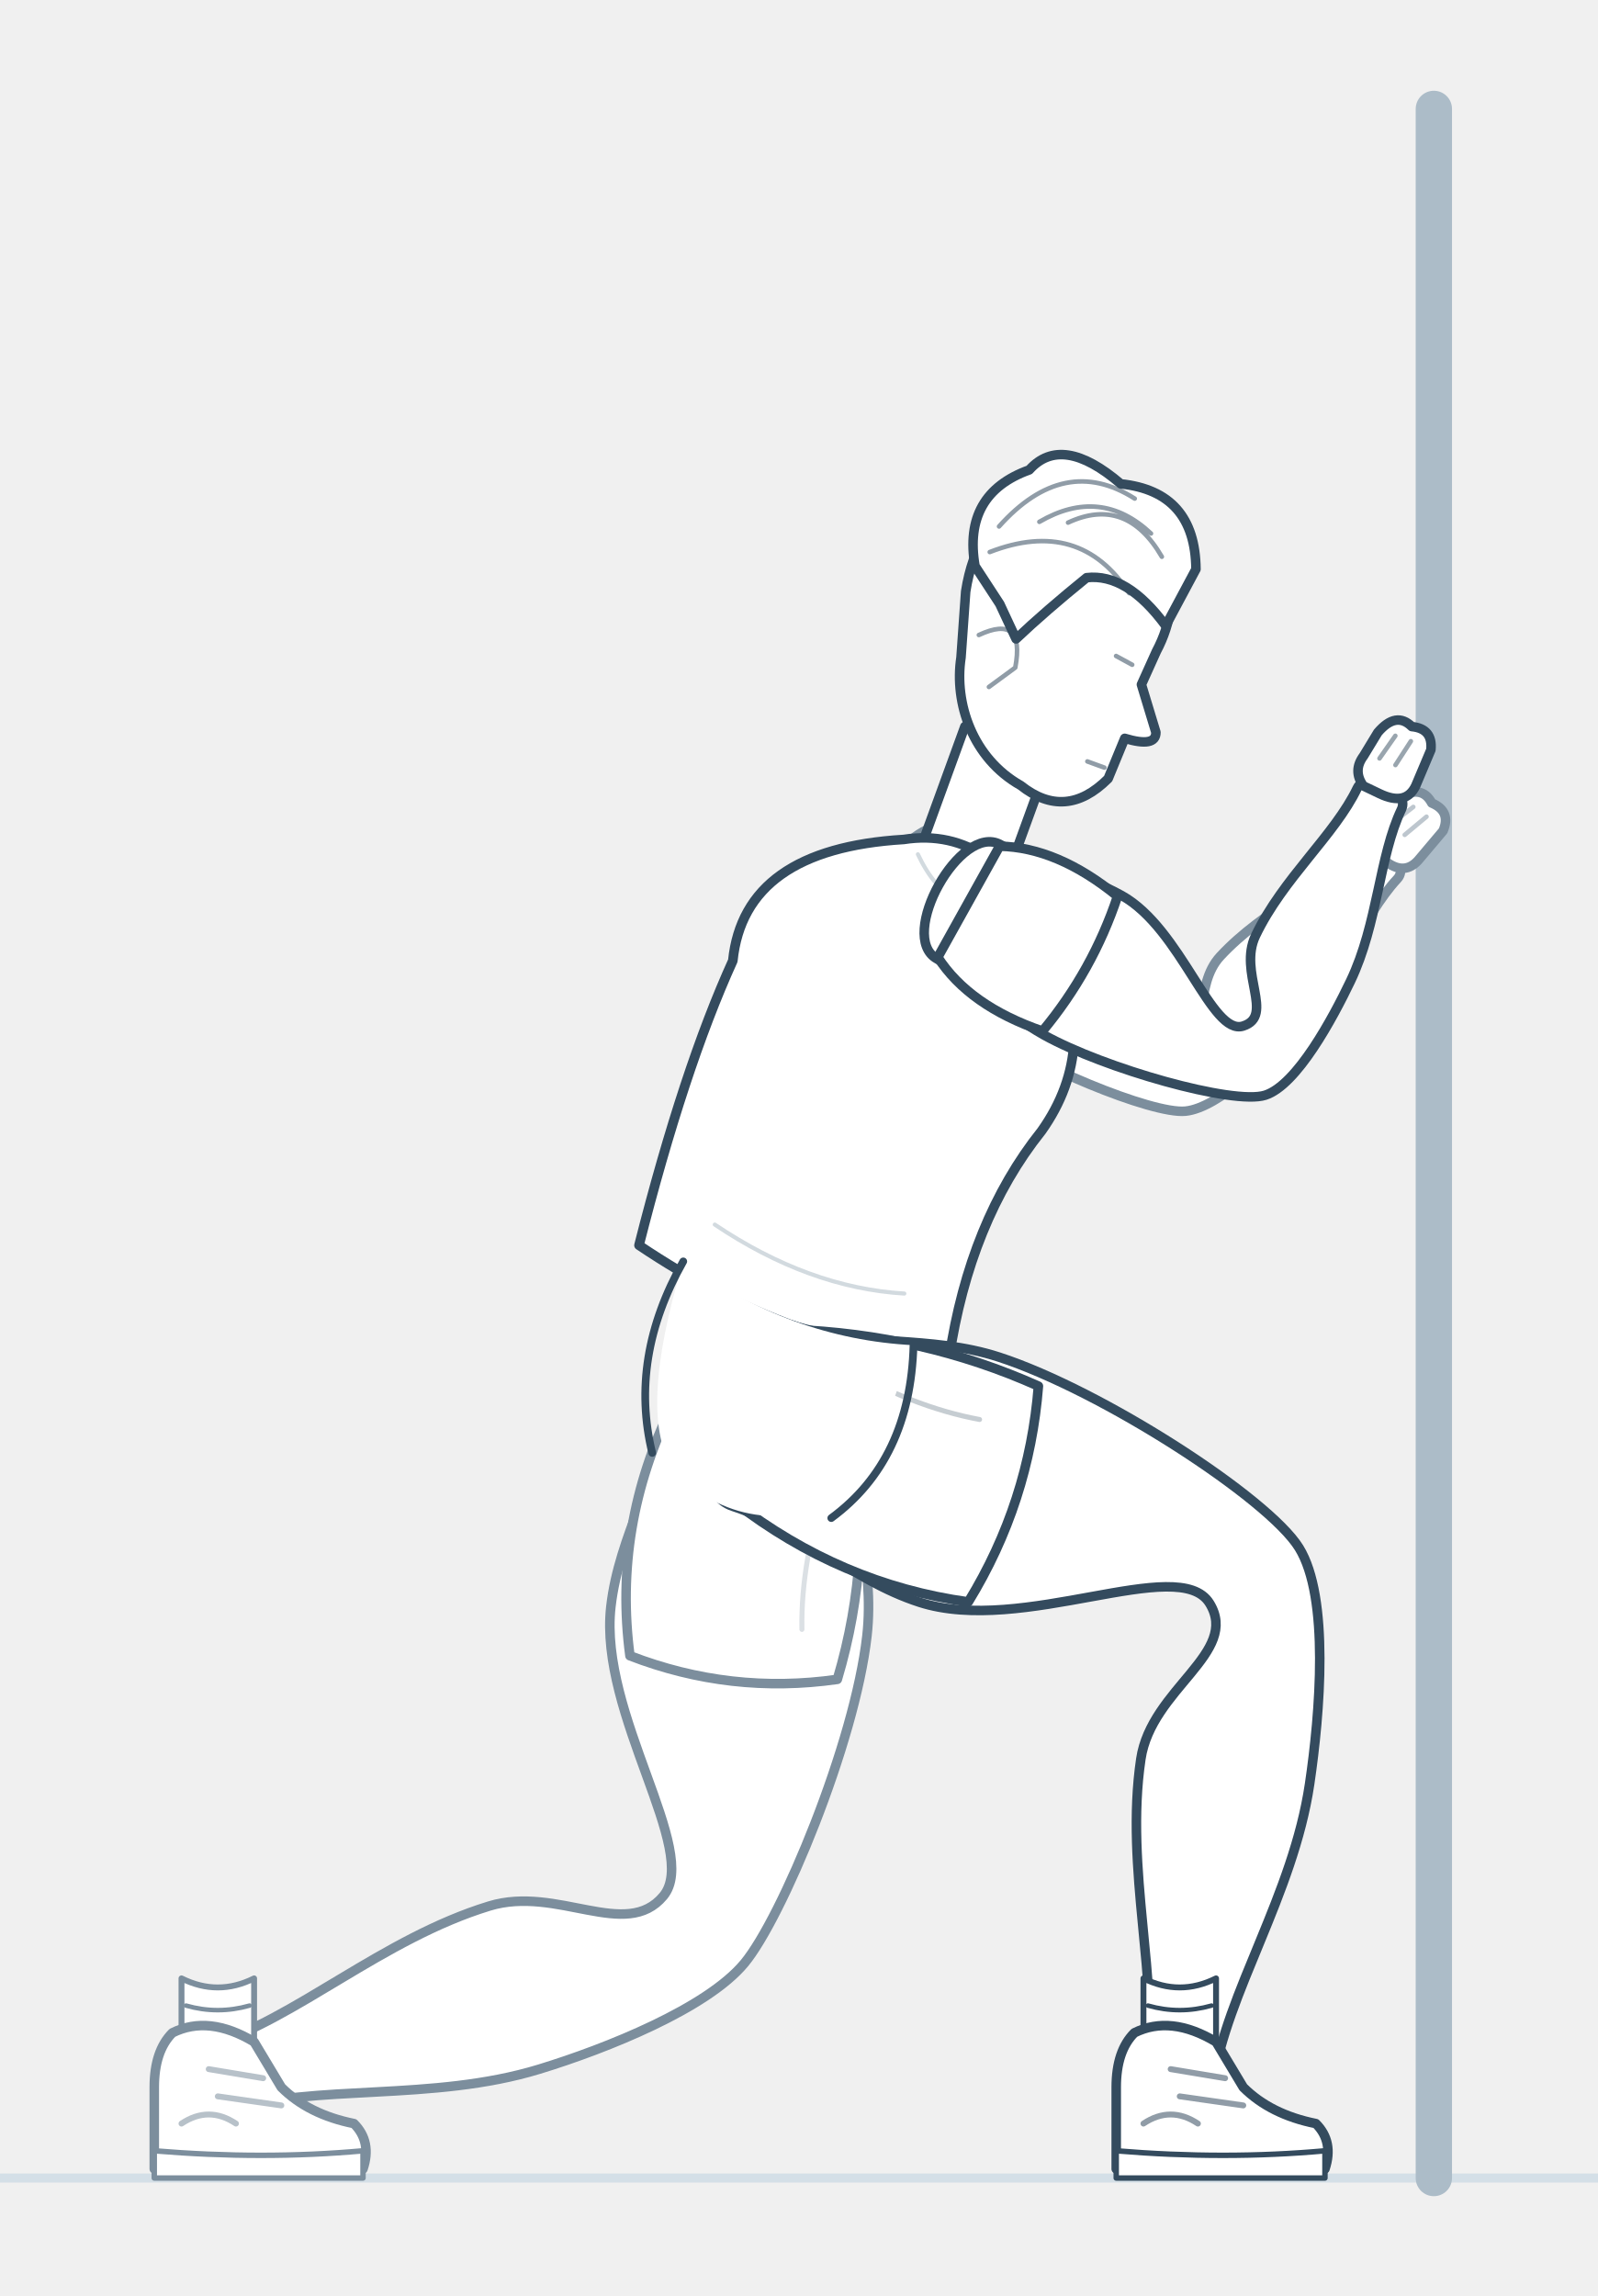
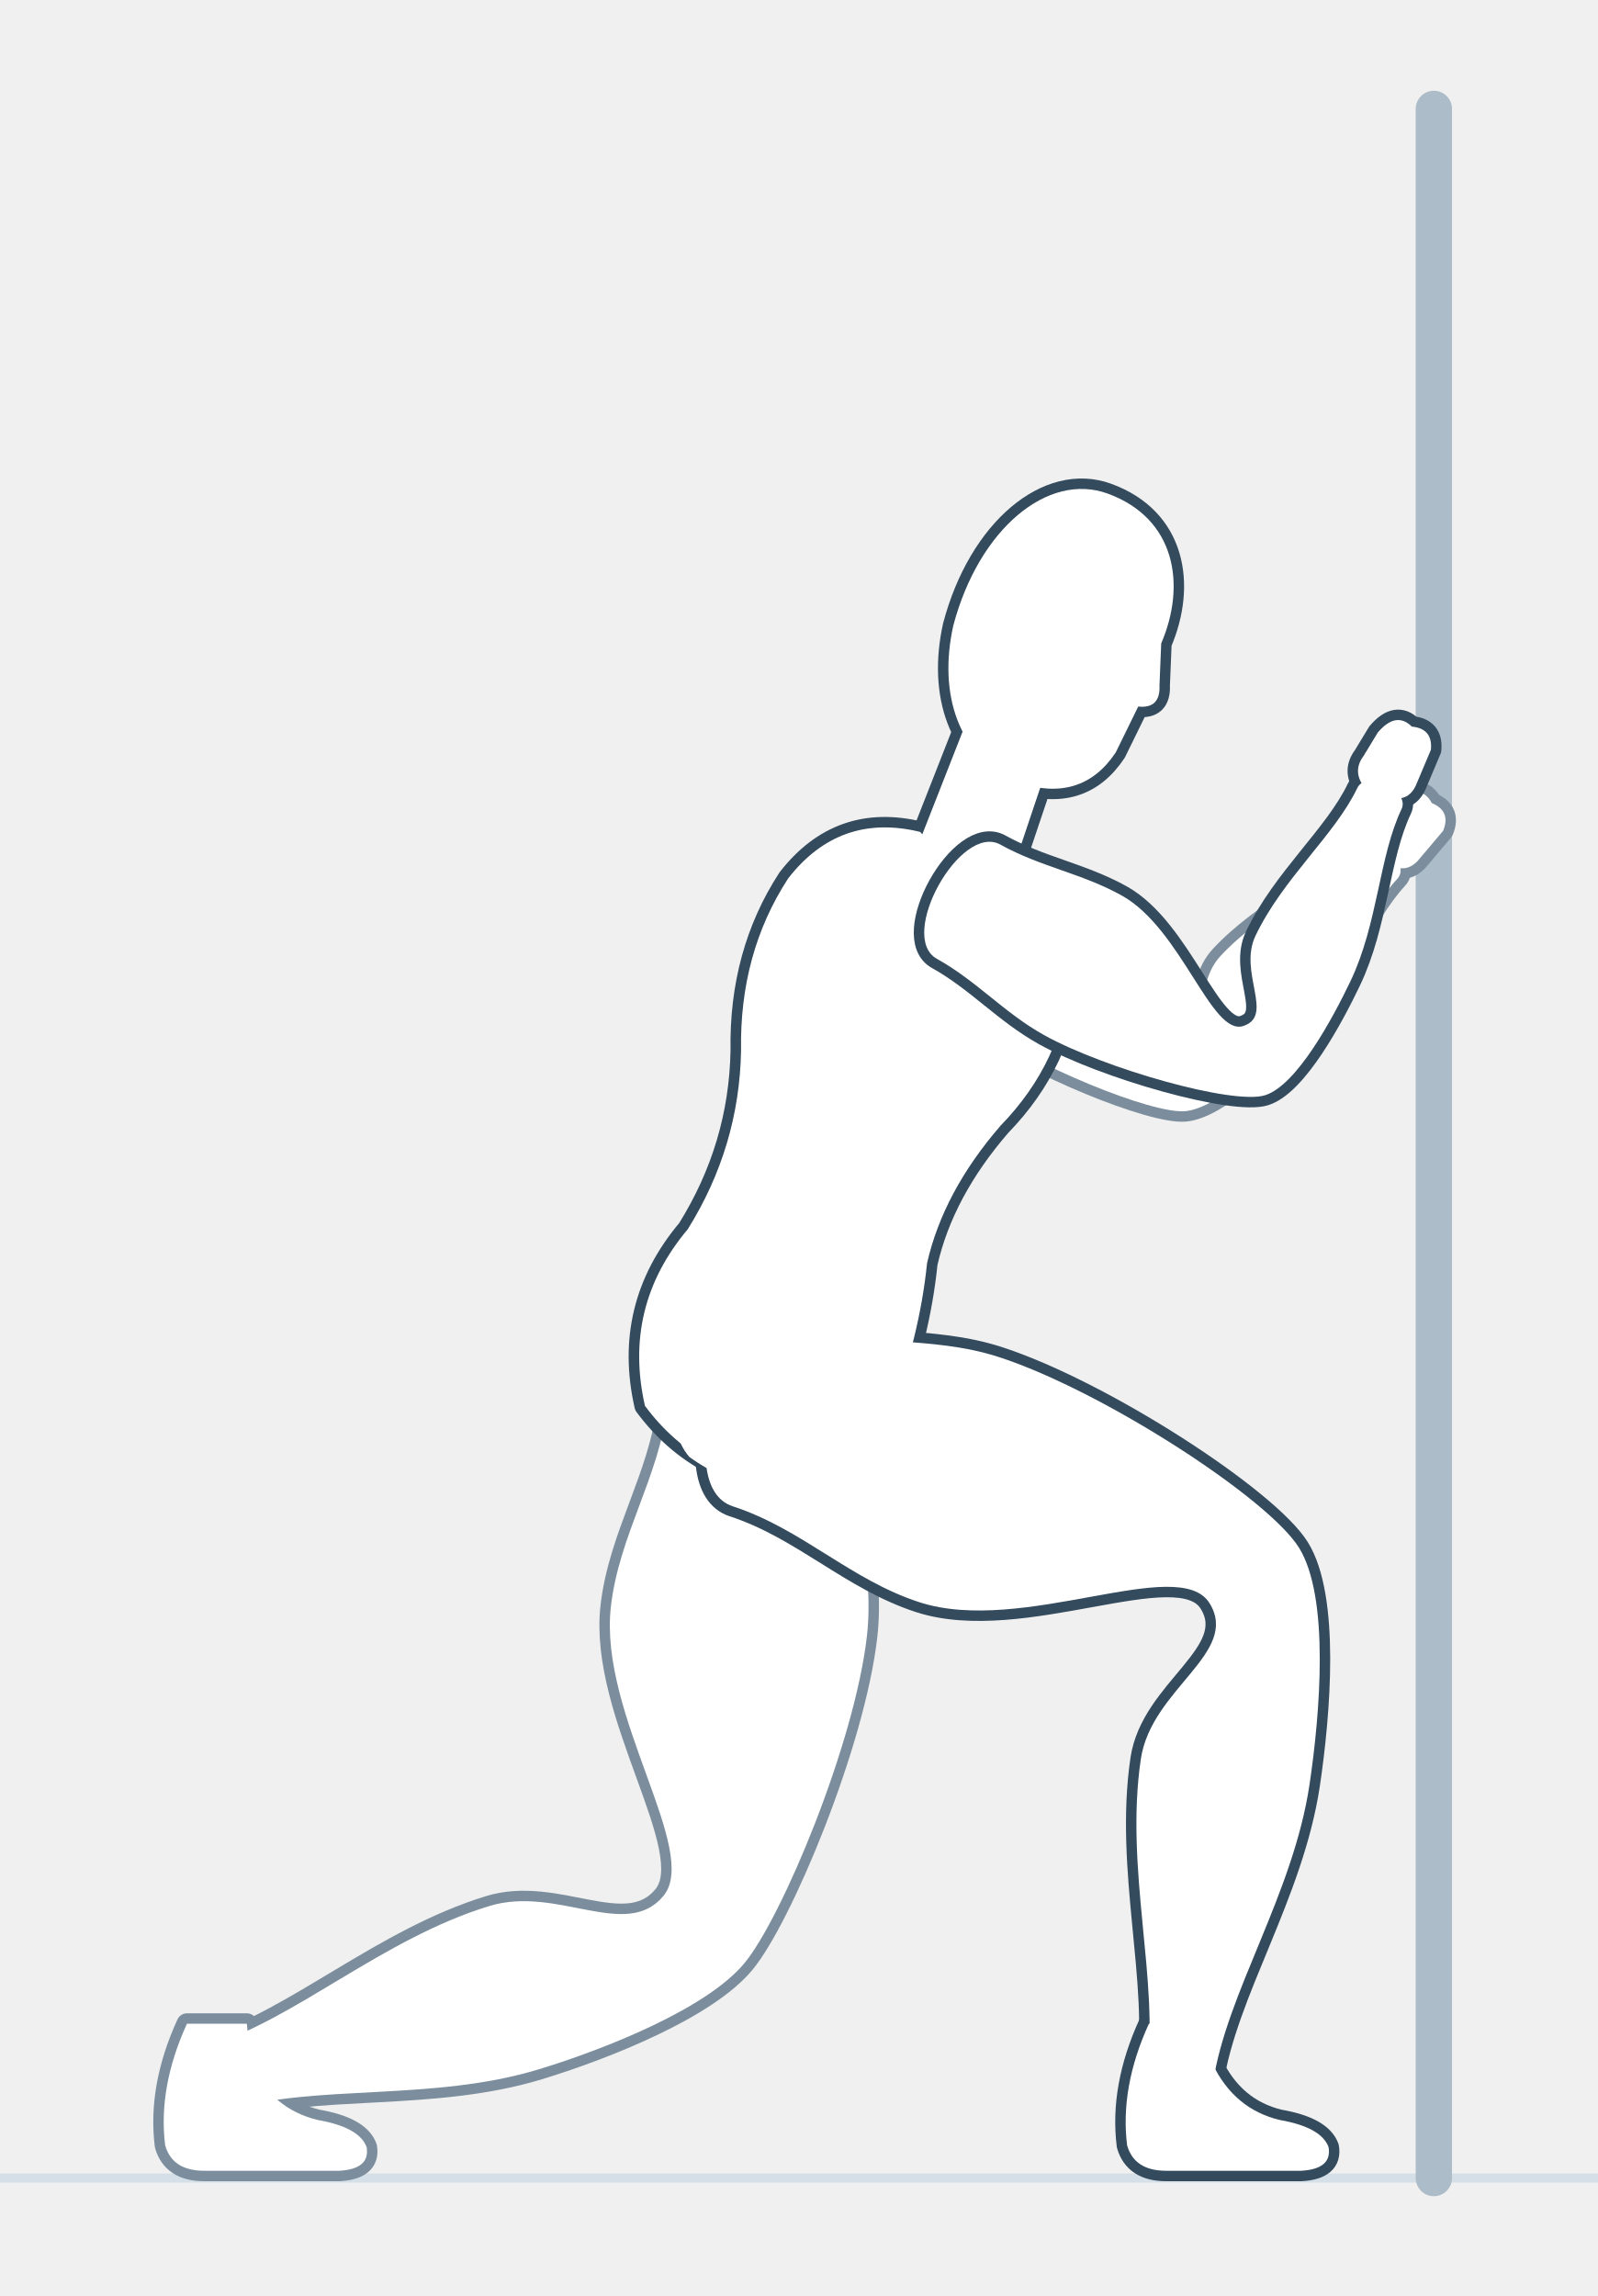
<svg xmlns="http://www.w3.org/2000/svg" viewBox="83 24 176 253">
  <path d="M-300 264H800" fill="none" stroke="#d4dfe7" />
  <path d="M241,36L241,264" fill="none" stroke="#acbcc8" stroke-width="4" stroke-linecap="round" stroke-linejoin="round" />
  <g class="bw-human-athlete bw-human-outline bw-human-natural bw-human-sketch bw-human-side" stroke="#344b5e" stroke-width="1.05" stroke-linecap="round" stroke-linejoin="round">
-     <g class="bw-human-arm bw-human-arm-left" fill="#fff" stroke="#7c8e9d">
-       <path d="M179.875,127.137C183.953,130.098 186.509,133.931 190.588,136.892C196.705,141.333 209.964,146.799 213.626,146.441C217.289,146.083 222.930,140.540 225.977,137.255C230.765,132.094 233.062,125.059 236.979,120.836C238.540,119.154 234.581,115.481 233.021,117.164C229.103,121.387 222.260,124.205 217.472,129.366C214.426,132.650 216.510,138.121 212.848,138.479C209.185,138.837 207.045,127.090 200.927,122.649C196.849,119.688 192.413,118.445 188.334,115.484C184.256,112.523 175.796,124.176 179.875,127.137Z" />
-       <g class="bw-human-sleeve" fill="#fff">
-         <path d="M179.992,126.975Q182.774,132.702 190.473,136.437Q196.761,130.499 200.460,122.680Q194.524,116.518 188.217,115.646Z" />
-       </g>
-       <g class="bw-muscle-traces" data-side="left" />
-       <g class="bw-human-hand" transform="translate(237.380,116.434) rotate(-47.149)">
-         <path d="M-3,-2.2 Q-2,-4 0,-3.6 L3,-3.3 Q6,-2.5 5.2,-.2 Q6,2 3.8,2.8 L-.5,3 Q-3,3 -3,-.2Z" />
-         <path d="M.5,-1.9L3.5,-1.4 M.6,0L3.7,.4" fill="none" stroke-width=".5" opacity=".5" />
+     <g class="bw-silhouette-ink" stroke-width="2.3">
+       <g class="bw-human-arm bw-human-arm-left" fill="#fff" stroke="#7c8e9d">
+         <path d="M179.875,127.137C183.953,130.098 186.509,133.931 190.588,136.892C196.705,141.333 209.964,146.799 213.626,146.441C217.289,146.083 222.930,140.540 225.977,137.255C230.765,132.094 233.062,125.059 236.979,120.836C238.540,119.154 234.581,115.481 233.021,117.164C229.103,121.387 222.260,124.205 217.472,129.366C214.426,132.650 216.510,138.121 212.848,138.479C209.185,138.837 207.045,127.090 200.927,122.649C196.849,119.688 192.413,118.445 188.334,115.484C184.256,112.523 175.796,124.176 179.875,127.137Z" />
+         <g display="none" class="bw-muscle-traces" data-side="left" />
+         <g class="bw-human-hand" transform="translate(237.380,116.434) rotate(-47.149)">
+           <path d="M-3,-2.2 Q-2,-4 0,-3.6 L3,-3.3 Q6,-2.5 5.2,-.2 Q6,2 3.8,2.8 L-.5,3 Q-3,3 -3,-.2Z" />
+         </g>
      </g>
    </g>
-     <g class="bw-human-leg bw-human-leg-left" fill="#fff" stroke="#7c8e9d">
-       <path d="M156.567,178.813C155.665,186.742 151.215,193.119 150.313,201.048C148.960,212.942 160.214,227.974 156.096,232.926C151.978,237.877 144.419,231.736 136.922,234.027C125.139,237.628 115.559,246.516 105.919,249.462C102.911,250.381 105.074,257.458 108.081,256.538C117.721,253.593 130.634,255.607 142.416,252.007C149.914,249.716 160.897,245.295 165.015,240.343C169.133,235.392 177.178,216.153 178.531,204.259C179.433,196.330 176.530,189.116 177.433,181.187C178.264,173.884 157.398,171.510 156.567,178.813Z" />
-       <g class="bw-human-shorts" fill="#fff">
-         <path d="M157.064,178.869Q150.517,192.179 152.416,206.451Q163.503,210.732 175.268,209.051Q179.331,195.458 176.936,181.131Z" />
-         <path d="M174.254,187.010Q171.225,195.941 171.366,203.547" fill="none" opacity=".28" stroke-width=".55" />
-       </g>
-       <g class="bw-muscle-traces" data-side="left" />
-       <g class="bw-human-shoe" transform="translate(107.000,253.000) rotate(0.000)" fill="#fff">
-         <path d="M-4,-11Q0,-9 4,-11L4,-3Q0,-1 -4,-3Z" fill="#fff" stroke-width=".65" />
-         <path d="M-3.5,-8Q0,-7 3.5,-8" fill="none" stroke-width=".5" />
-         <path d="M-5,-5 Q-1,-7 4,-4 L7,1 Q10,4 15,5 Q17,7 16,10 L-7,10 L-7,1 Q-7,-3 -5,-5Z" />
-         <path d="M-7,8 Q5,9 16,8 L16,11 L-7,11Z" fill="#fff" stroke-width=".6" />
-         <path d="M-1,-1L5,0 M0,2L7,3 M-4,5Q-1,3 2,5" fill="none" stroke-width=".65" opacity=".55" />
+     <g class="bw-silhouette-fill" stroke="none">
+       <g class="bw-human-arm bw-human-arm-left" fill="#fff" stroke="none">
+         <path d="M179.875,127.137C183.953,130.098 186.509,133.931 190.588,136.892C196.705,141.333 209.964,146.799 213.626,146.441C217.289,146.083 222.930,140.540 225.977,137.255C230.765,132.094 233.062,125.059 236.979,120.836C238.540,119.154 234.581,115.481 233.021,117.164C229.103,121.387 222.260,124.205 217.472,129.366C214.426,132.650 216.510,138.121 212.848,138.479C209.185,138.837 207.045,127.090 200.927,122.649C196.849,119.688 192.413,118.445 188.334,115.484C184.256,112.523 175.796,124.176 179.875,127.137Z" />
+         <g class="bw-muscle-traces" data-side="left" />
+         <g class="bw-human-hand" transform="translate(237.380,116.434) rotate(-47.149)">
+           <path d="M-3,-2.2 Q-2,-4 0,-3.6 L3,-3.3 Q6,-2.5 5.2,-.2 Q6,2 3.8,2.8 L-.5,3 Q-3,3 -3,-.2Z" />
+         </g>
      </g>
    </g>
-     <g class="bw-human-torso" transform="translate(167.000,180.000) rotate(20.000)">
-       <g transform="translate(0 -67) rotate(0.000) scale(1) translate(0 67)">
-         <path d="M-5,-79L-5,-65Q0,-62 5,-66L5,-80Z" fill="#fff" />
-         <path d="M-10,-93C-12,-103 -6,-109 1,-108C9,-108 13,-101 12,-94L11.7,-90L15,-85.6Q15.6,-84 12,-83.8L11.8,-79Q9,-73 3,-75C-3,-76 -7,-81 -8,-86Z" fill="#fff" />
-         <path d="M-10,-96Q-14,-103 -8,-108Q-6,-113 2,-110Q10,-112 13,-104L12,-97Q6,-101 2,-99Q-1,-94 -3,-90L-6,-93Z" fill="#fff" />
-         <path d="M-7,-89q4,-4 5,2l-2,3M8,-92l2,.3M9,-80h2M-9,-98q8,-7 16,-1 M-9,-101q4,-10 13,-8 M-5,-103q5,-6 12,-3 M-2,-104q5,-5 11,0" fill="none" stroke-width=".5" opacity=".55" />
-       </g>
-       <g transform="scale(1.010 1)">
-         <path d="M-7,-65 Q2,-70 12,-60 Q21,-51 18,-40 Q14,-28 17,-13 Q1,-8 -19,-13 Q-21,-33 -20,-46 Q-23,-58 -7,-65Z" fill="#fff" />
-         <path d="M-5,-64Q1,-58 6,-63 M-12,-18Q0,-15 10,-18" fill="none" stroke="#71899b" opacity=".32" stroke-width=".45" />
-         <g class="bw-muscle-traces bw-torso-muscles" />
+     <g class="bw-silhouette-ink" stroke-width="2.3">
+       <g class="bw-human-leg bw-human-leg-left" fill="#fff" stroke="#7c8e9d">
+         <path d="M156.567,178.813C155.665,186.742 151.215,193.119 150.313,201.048C148.960,212.942 160.214,227.974 156.096,232.926C151.978,237.877 144.419,231.736 136.922,234.027C125.139,237.628 115.559,246.516 105.919,249.462C102.911,250.381 105.074,257.458 108.081,256.538C117.721,253.593 130.634,255.607 142.416,252.007C149.914,249.716 160.897,245.295 165.015,240.343C169.133,235.392 177.178,216.153 178.531,204.259C179.433,196.330 176.530,189.116 177.433,181.187C178.264,173.884 157.398,171.510 156.567,178.813Z" />
+         <g display="none" class="bw-muscle-traces" data-side="left" />
+         <g class="bw-human-shoe bw-human-foot" transform="translate(107.000,253.000) rotate(0.000)" fill="#fff">
+           <path d="M-3.4,-6 Q-6.6,1 -5.8,7.4 Q-5,10.2 -1.5,10.2 L13.4,10.2 Q16.8,10 16.4,7.6 Q15.6,5.4 11,4.6 Q6,3.4 3.6,-1.6 L3.2,-6 Z" />
+         </g>
      </g>
    </g>
-     <g class="bw-human-leg bw-human-leg-right" fill="#fff" stroke="#344b5e">
-       <path d="M163.757,189.987C171.347,192.451 176.709,198.083 184.299,200.548C195.684,204.245 212.891,195.187 216.283,200.661C219.675,206.135 209.861,210.076 208.712,217.831C206.905,230.018 210.818,242.486 209.340,252.457C208.879,255.568 216.199,256.654 216.660,253.543C218.138,243.572 225.501,232.775 227.308,220.588C228.458,212.833 229.535,200.024 226.143,194.550C222.751,189.076 204.456,177.234 193.071,173.537C185.481,171.072 177.833,172.478 170.243,170.013C163.253,167.743 156.766,187.716 163.757,189.987Z" />
-       <g class="bw-human-shorts" fill="#fff">
-         <path d="M163.911,189.511Q175.649,198.580 189.703,200.516Q196.418,189.553 197.425,176.738Q184.606,170.998 170.089,170.489Z" />
-         <path d="M175.315,174.289Q183.464,179.038 190.945,180.416" fill="none" opacity=".28" stroke-width=".55" />
-       </g>
-       <g class="bw-muscle-traces" data-side="right" />
-       <g class="bw-human-shoe" transform="translate(213.000,253.000) rotate(0.000)" fill="#fff">
-         <path d="M-4,-11Q0,-9 4,-11L4,-3Q0,-1 -4,-3Z" fill="#fff" stroke-width=".65" />
-         <path d="M-3.5,-8Q0,-7 3.5,-8" fill="none" stroke-width=".5" />
-         <path d="M-5,-5 Q-1,-7 4,-4 L7,1 Q10,4 15,5 Q17,7 16,10 L-7,10 L-7,1 Q-7,-3 -5,-5Z" />
-         <path d="M-7,8 Q5,9 16,8 L16,11 L-7,11Z" fill="#fff" stroke-width=".6" />
-         <path d="M-1,-1L5,0 M0,2L7,3 M-4,5Q-1,3 2,5" fill="none" stroke-width=".65" opacity=".55" />
+     <g class="bw-silhouette-fill" stroke="none">
+       <g class="bw-human-leg bw-human-leg-left" fill="#fff" stroke="none">
+         <path d="M156.567,178.813C155.665,186.742 151.215,193.119 150.313,201.048C148.960,212.942 160.214,227.974 156.096,232.926C151.978,237.877 144.419,231.736 136.922,234.027C125.139,237.628 115.559,246.516 105.919,249.462C102.911,250.381 105.074,257.458 108.081,256.538C117.721,253.593 130.634,255.607 142.416,252.007C149.914,249.716 160.897,245.295 165.015,240.343C169.133,235.392 177.178,216.153 178.531,204.259C179.433,196.330 176.530,189.116 177.433,181.187C178.264,173.884 157.398,171.510 156.567,178.813Z" />
+         <g class="bw-muscle-traces" data-side="left" />
+         <g class="bw-human-shoe bw-human-foot" transform="translate(107.000,253.000) rotate(0.000)" fill="#fff">
+           <path d="M-3.4,-6 Q-6.6,1 -5.8,7.4 Q-5,10.2 -1.5,10.2 L13.4,10.2 Q16.8,10 16.4,7.6 Q15.6,5.4 11,4.6 Q6,3.4 3.6,-1.6 L3.2,-6 Z" />
+         </g>
      </g>
    </g>
-     <g transform="translate(167.000,180.000) rotate(20.000)" fill="#fff" stroke="none">
-       <path d="M-14,-13Q0,-9 13,-13L13,5Q3,14 -7,9Q-13,5 -14,-13Z" />
-       <path d="M-14,-13Q-16,-1 -10,8M13,-13Q17,-1 11,8" fill="none" stroke="#344b5e" stroke-width=".85" />
+     <g class="bw-silhouette-ink" stroke-width="2.3">
+       <g class="bw-human-torso" transform="translate(167.000,180.000) rotate(20.000)">
+         <g transform="translate(0 -67) rotate(0.000) scale(1) translate(0 67)">
+           <path d="M-5,-80L-5.4,-64Q0,-61.5 5.4,-64L5,-80Z" fill="#fff" />
+           <path d="M1,-108.5C9,-108.5 12.6,-102 12.2,-95L13.6,-90.6Q14.6,-88.2 12.2,-87.6L11.6,-82Q10,-75.4 2.6,-75.2C-4.6,-75.6 -9,-81.4 -10,-89C-11,-100 -6,-108.5 1,-108.5Z" fill="#fff" />
+         </g>
+         <g transform="scale(1.010 1)">
+           <path d="M-5.6,-66.4Q-14.6,-65.4 -17.4,-56.6Q-19.6,-47 -15.800,-37Q-12.400,-27 -14.6,-16.5Q-18.4,-6 -12.4,3.4Q-4,9 6,6Q12.6,3.6 13,-5Q13.2,-14 11.2,-22Q10.2,-30 13.6,-39Q17.6,-48 15.2,-57Q11.8,-65.4 5.6,-66.4Q0,-63.2 -5.6,-66.4Z" fill="#fff" />
+           <g display="none" class="bw-muscle-traces bw-torso-muscles" />
+         </g>
+       </g>
+       <g class="bw-human-leg bw-human-leg-right" fill="#fff" stroke="#344b5e">
+         <path d="M163.757,189.987C171.347,192.451 176.709,198.083 184.299,200.548C195.684,204.245 212.891,195.187 216.283,200.661C219.675,206.135 209.861,210.076 208.712,217.831C206.905,230.018 210.818,242.486 209.340,252.457C208.879,255.568 216.199,256.654 216.660,253.543C218.138,243.572 225.501,232.775 227.308,220.588C228.458,212.833 229.535,200.024 226.143,194.550C222.751,189.076 204.456,177.234 193.071,173.537C185.481,171.072 177.833,172.478 170.243,170.013C163.253,167.743 156.766,187.716 163.757,189.987Z" />
+         <g display="none" class="bw-muscle-traces" data-side="right" />
+         <g class="bw-human-shoe bw-human-foot" transform="translate(213.000,253.000) rotate(0.000)" fill="#fff">
+           <path d="M-3.4,-6 Q-6.6,1 -5.8,7.4 Q-5,10.2 -1.5,10.2 L13.4,10.2 Q16.8,10 16.4,7.6 Q15.6,5.4 11,4.6 Q6,3.4 3.6,-1.6 L3.2,-6 Z" />
+         </g>
+       </g>
+       <g transform="translate(167.000,180.000) rotate(20.000)" fill="#fff" stroke="none">
+         <path d="M-12,-12Q0,-9 11.6,-12L11.4,3Q3,9.6 -6,7Q-11.4,4 -12,-12Z" />
+       </g>
    </g>
-     <g class="bw-human-arm bw-human-arm-right" fill="#fff" stroke="#344b5e">
-       <path d="M186.241,129.654C190.645,132.105 193.641,135.604 198.045,138.055C204.651,141.732 218.907,145.799 222.413,144.682C225.919,143.565 229.882,136.155 231.814,132.113C234.850,125.761 234.952,118.361 237.436,113.165C238.426,111.094 233.554,108.765 232.564,110.835C230.080,116.032 224.385,120.758 221.348,127.110C219.416,131.152 223.490,135.942 219.984,137.060C216.478,138.177 213.210,126.353 206.605,122.677C202.201,120.226 197.648,119.523 193.244,117.072C188.840,114.621 181.837,127.203 186.241,129.654Z" />
-       <g class="bw-human-sleeve" fill="#fff">
-         <path d="M186.338,129.479Q189.786,134.832 197.877,137.618Q203.408,130.969 206.144,122.764Q199.513,117.356 193.147,117.246Z" />
+     <g class="bw-silhouette-fill" stroke="none">
+       <g class="bw-human-torso" transform="translate(167.000,180.000) rotate(20.000)">
+         <g transform="translate(0 -67) rotate(0.000) scale(1) translate(0 67)">
+           <path d="M-5,-80L-5.4,-64Q0,-61.5 5.4,-64L5,-80Z" fill="#fff" />
+           <path d="M1,-108.5C9,-108.5 12.6,-102 12.2,-95L13.6,-90.6Q14.6,-88.2 12.2,-87.6L11.6,-82Q10,-75.4 2.6,-75.2C-4.6,-75.6 -9,-81.4 -10,-89C-11,-100 -6,-108.5 1,-108.5Z" fill="#fff" />
+         </g>
+         <g transform="scale(1.010 1)">
+           <path d="M-5.6,-66.4Q-14.6,-65.4 -17.4,-56.6Q-19.6,-47 -15.800,-37Q-12.400,-27 -14.6,-16.5Q-18.4,-6 -12.4,3.4Q-4,9 6,6Q12.6,3.6 13,-5Q13.2,-14 11.2,-22Q10.2,-30 13.6,-39Q17.6,-48 15.2,-57Q11.8,-65.4 5.6,-66.4Q0,-63.2 -5.6,-66.4Z" fill="#fff" />
+           <g class="bw-muscle-traces bw-torso-muscles" />
+         </g>
      </g>
-       <g class="bw-muscle-traces" data-side="right" />
-       <g class="bw-human-hand" transform="translate(236.510,108.842) rotate(-64.450)">
-         <path d="M-3,-2.2 Q-2,-4 0,-3.6 L3,-3.3 Q6,-2.5 5.2,-.2 Q6,2 3.8,2.8 L-.5,3 Q-3,3 -3,-.2Z" />
-         <path d="M.5,-1.9L3.5,-1.4 M.6,0L3.7,.4" fill="none" stroke-width=".5" opacity=".5" />
+       <g class="bw-human-leg bw-human-leg-right" fill="#fff" stroke="none">
+         <path d="M163.757,189.987C171.347,192.451 176.709,198.083 184.299,200.548C195.684,204.245 212.891,195.187 216.283,200.661C219.675,206.135 209.861,210.076 208.712,217.831C206.905,230.018 210.818,242.486 209.340,252.457C208.879,255.568 216.199,256.654 216.660,253.543C218.138,243.572 225.501,232.775 227.308,220.588C228.458,212.833 229.535,200.024 226.143,194.550C222.751,189.076 204.456,177.234 193.071,173.537C185.481,171.072 177.833,172.478 170.243,170.013C163.253,167.743 156.766,187.716 163.757,189.987Z" />
+         <g class="bw-muscle-traces" data-side="right" />
+         <g class="bw-human-shoe bw-human-foot" transform="translate(213.000,253.000) rotate(0.000)" fill="#fff">
+           <path d="M-3.4,-6 Q-6.6,1 -5.8,7.4 Q-5,10.2 -1.5,10.2 L13.4,10.2 Q16.8,10 16.4,7.6 Q15.6,5.4 11,4.6 Q6,3.4 3.6,-1.6 L3.2,-6 Z" />
+         </g>
+       </g>
+       <g transform="translate(167.000,180.000) rotate(20.000)" fill="#fff" stroke="none">
+         <path d="M-12,-12Q0,-9 11.6,-12L11.4,3Q3,9.6 -6,7Q-11.4,4 -12,-12Z" />
+       </g>
+     </g>
+     <g class="bw-silhouette-ink" stroke-width="2.3">
+       <g class="bw-human-arm bw-human-arm-right" fill="#fff" stroke="#344b5e">
+         <path d="M186.241,129.654C190.645,132.105 193.641,135.604 198.045,138.055C204.651,141.732 218.907,145.799 222.413,144.682C225.919,143.565 229.882,136.155 231.814,132.113C234.850,125.761 234.952,118.361 237.436,113.165C238.426,111.094 233.554,108.765 232.564,110.835C230.080,116.032 224.385,120.758 221.348,127.110C219.416,131.152 223.490,135.942 219.984,137.060C216.478,138.177 213.210,126.353 206.605,122.677C202.201,120.226 197.648,119.523 193.244,117.072C188.840,114.621 181.837,127.203 186.241,129.654Z" />
+         <g display="none" class="bw-muscle-traces" data-side="right" />
+         <g class="bw-human-hand" transform="translate(236.510,108.842) rotate(-64.450)">
+           <path d="M-3,-2.2 Q-2,-4 0,-3.6 L3,-3.3 Q6,-2.5 5.2,-.2 Q6,2 3.8,2.8 L-.5,3 Q-3,3 -3,-.2Z" />
+         </g>
+       </g>
+     </g>
+     <g class="bw-silhouette-fill" stroke="none">
+       <g class="bw-human-arm bw-human-arm-right" fill="#fff" stroke="none">
+         <path d="M186.241,129.654C190.645,132.105 193.641,135.604 198.045,138.055C204.651,141.732 218.907,145.799 222.413,144.682C225.919,143.565 229.882,136.155 231.814,132.113C234.850,125.761 234.952,118.361 237.436,113.165C238.426,111.094 233.554,108.765 232.564,110.835C230.080,116.032 224.385,120.758 221.348,127.110C219.416,131.152 223.490,135.942 219.984,137.060C216.478,138.177 213.210,126.353 206.605,122.677C202.201,120.226 197.648,119.523 193.244,117.072C188.840,114.621 181.837,127.203 186.241,129.654Z" />
+         <g class="bw-muscle-traces" data-side="right" />
+         <g class="bw-human-hand" transform="translate(236.510,108.842) rotate(-64.450)">
+           <path d="M-3,-2.2 Q-2,-4 0,-3.6 L3,-3.3 Q6,-2.5 5.2,-.2 Q6,2 3.8,2.8 L-.5,3 Q-3,3 -3,-.2Z" />
+         </g>
      </g>
    </g>
  </g>
</svg>
